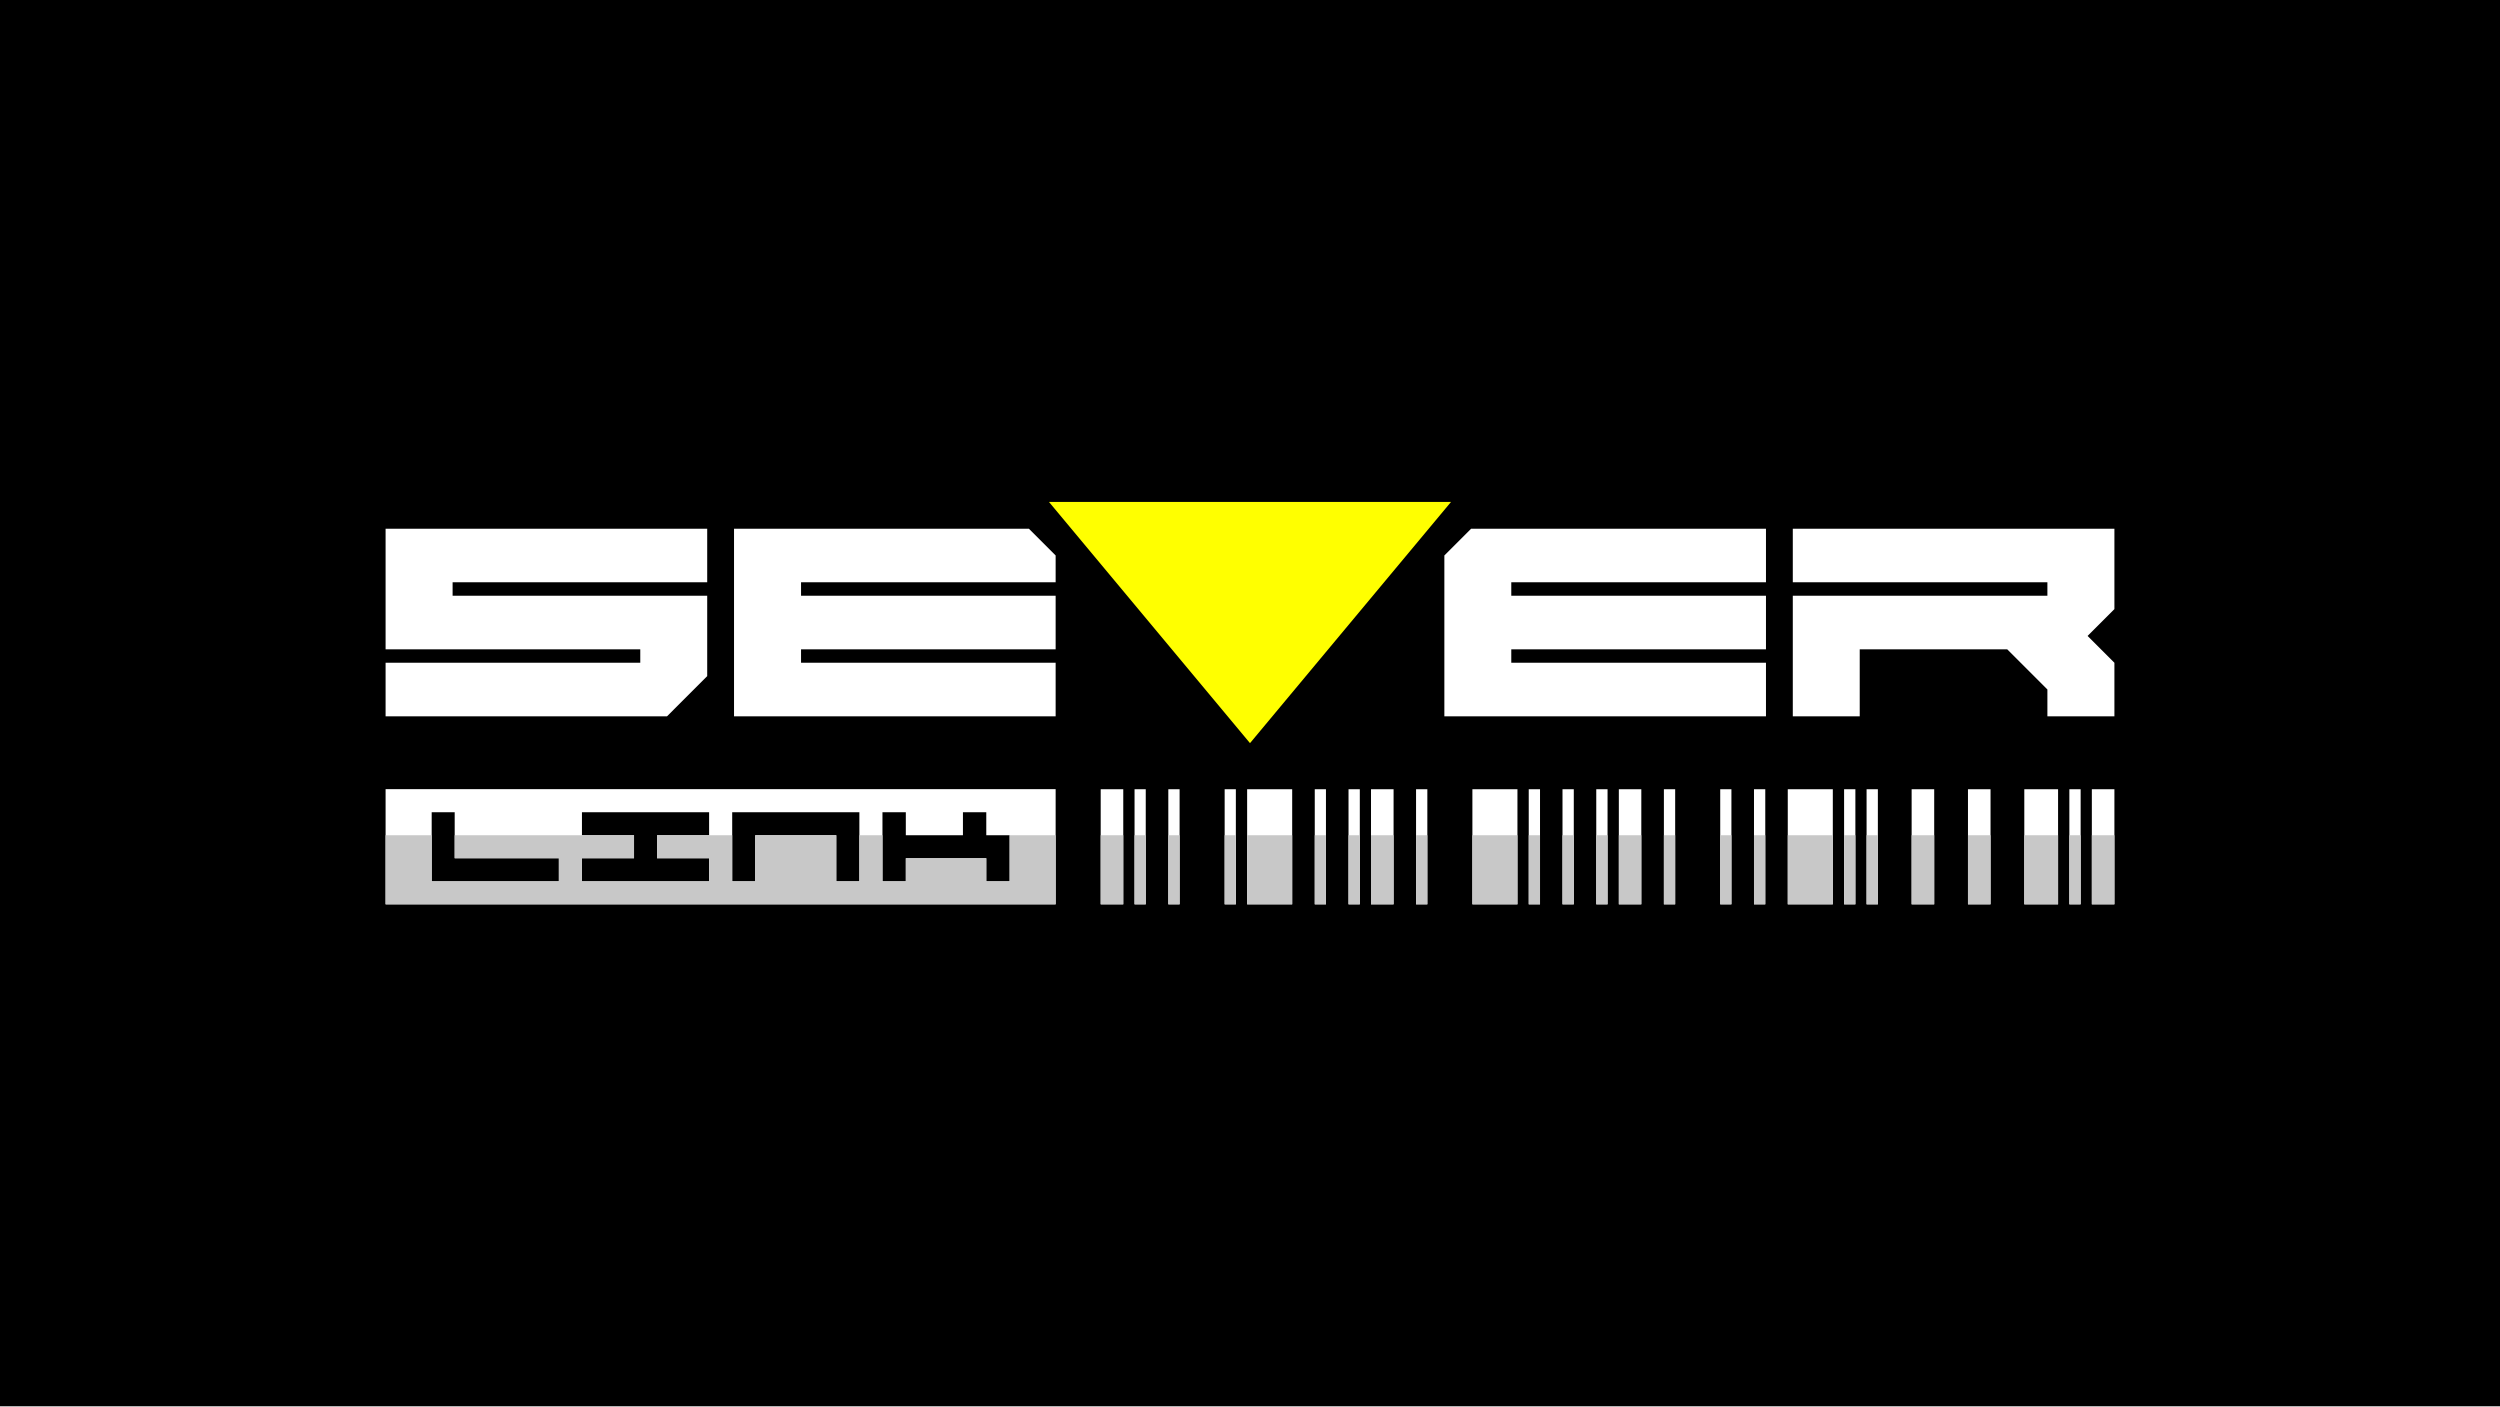
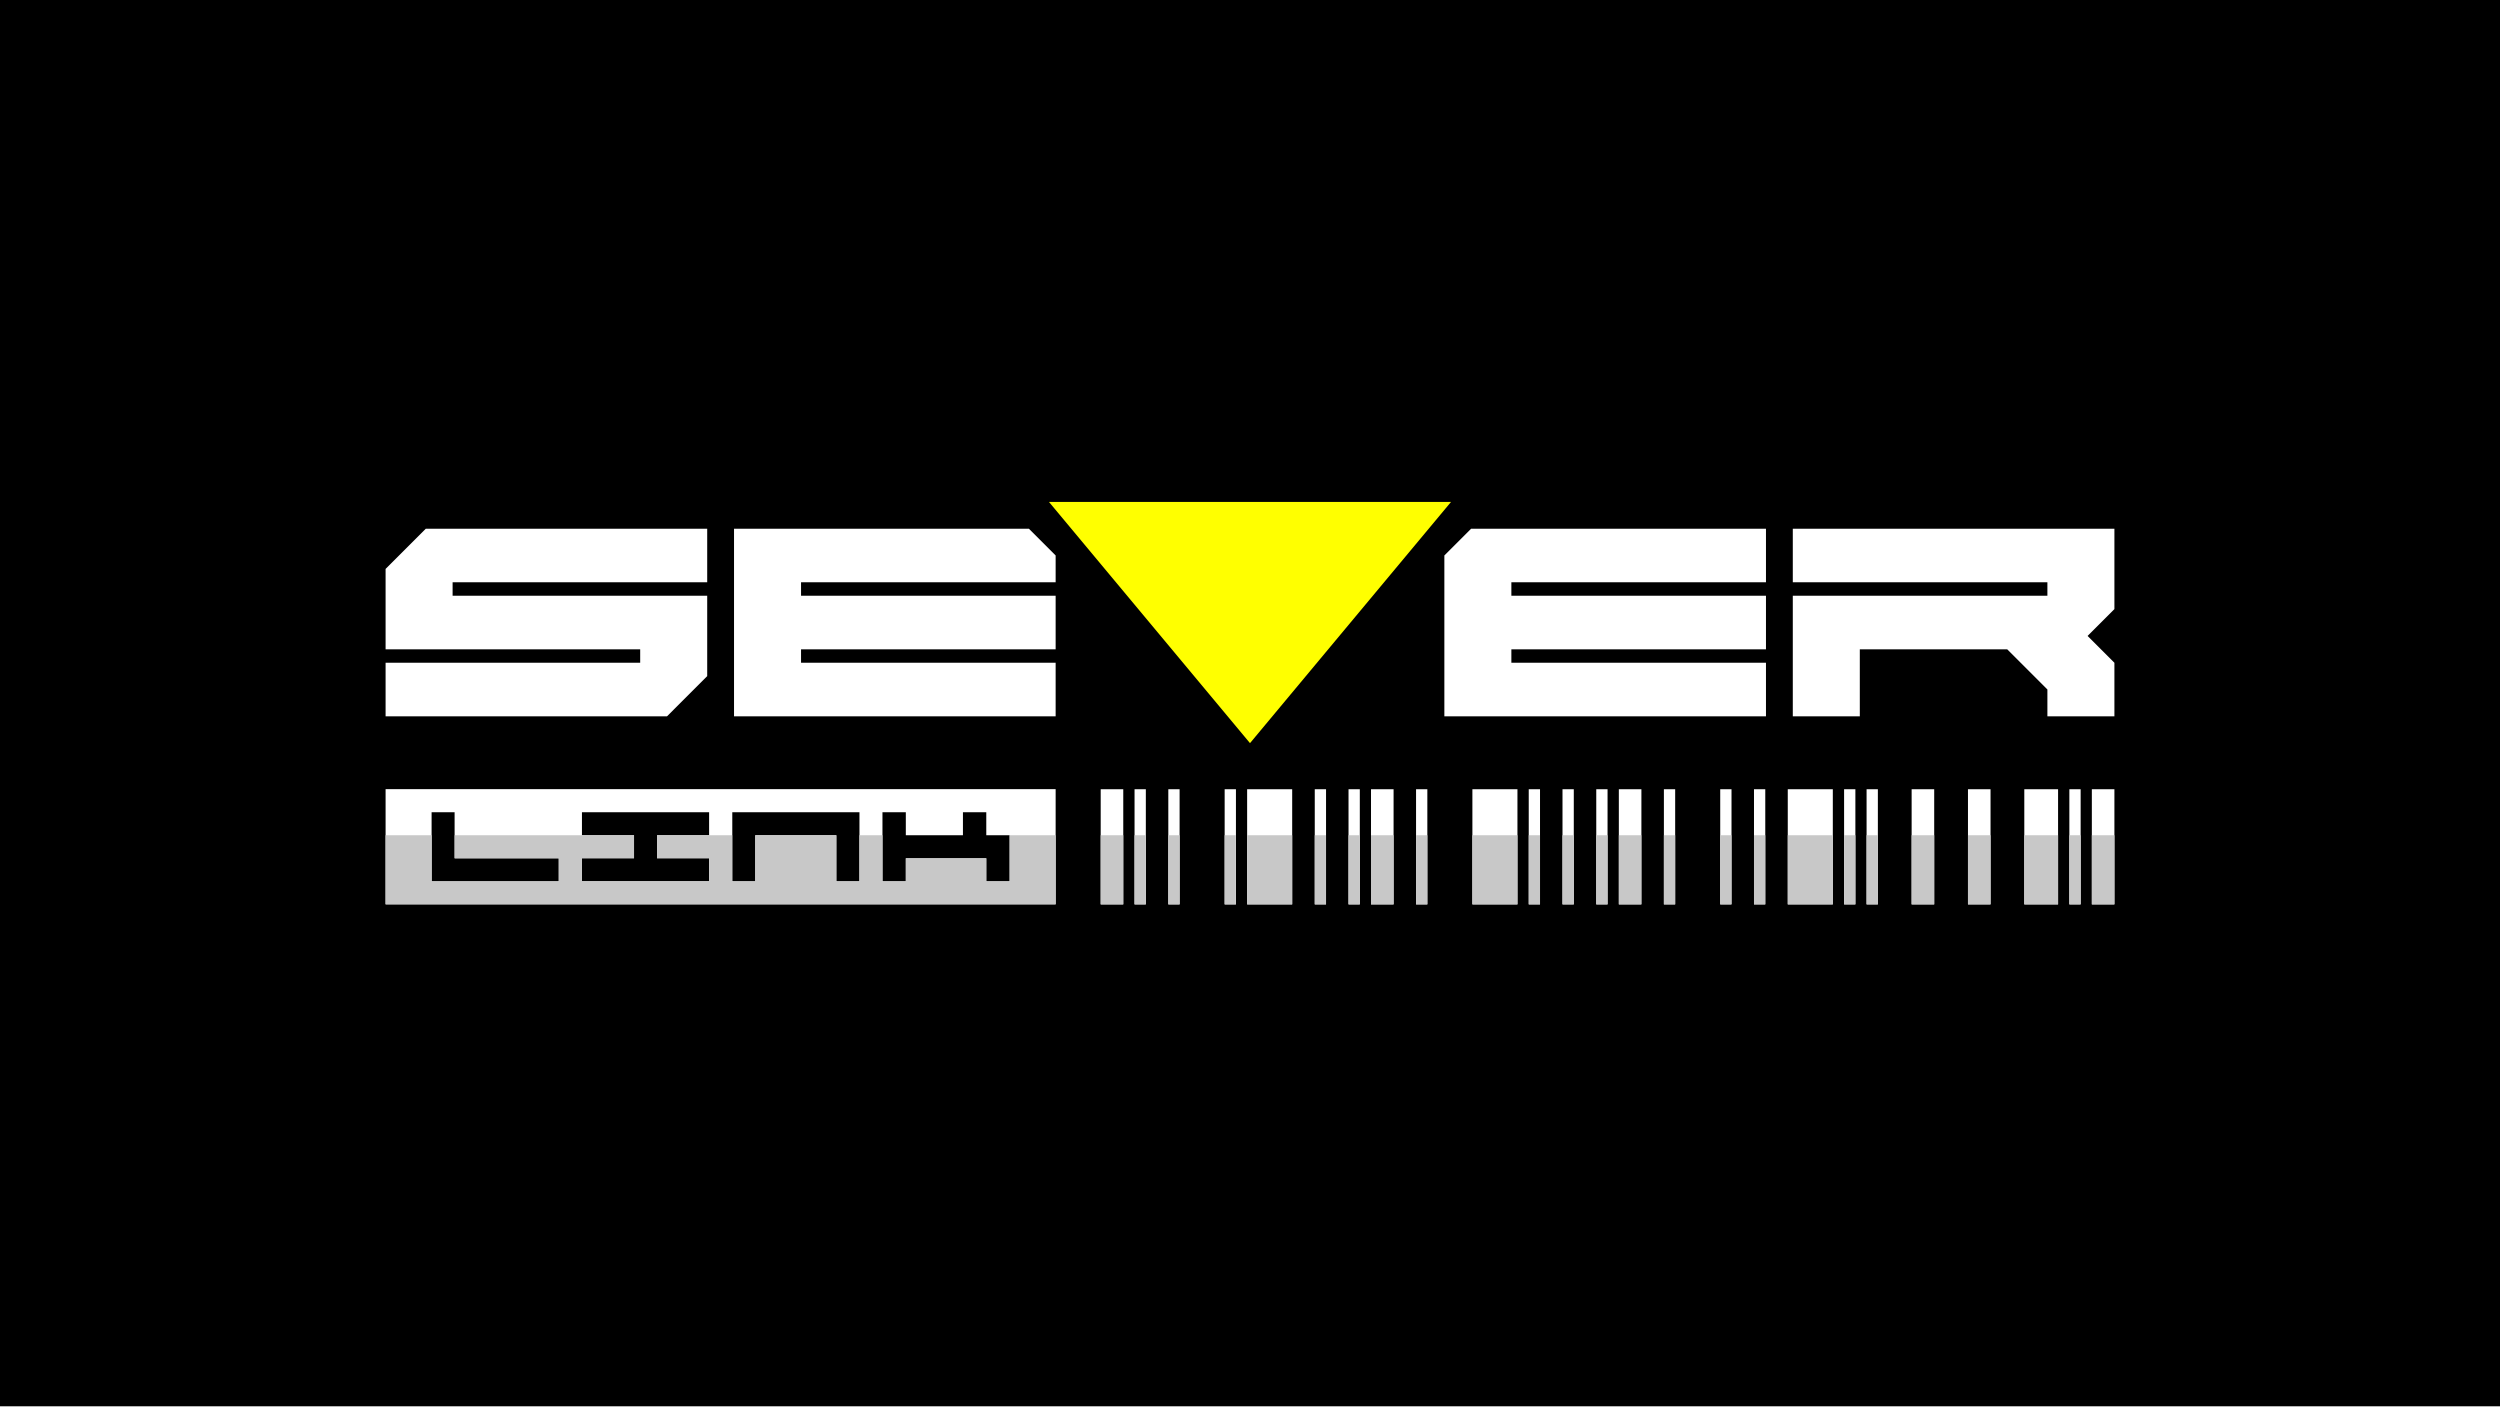
<svg xmlns="http://www.w3.org/2000/svg" id="Layer_1" version="1.1" viewBox="0 0 288 162">
  <defs>
    <style>
      .st0 {
        fill: #fff;
      }

      .st1 {
        fill: #ff0;
      }

      .st2 {
        fill: #c8c8c8;
      }
    </style>
  </defs>
  <rect width="288" height="162" />
-   <path class="st0" d="M126.8,90.92v13.26h2.6v-13.26h-2.6ZM130.7,90.92v13.26h1.29v-13.26h-1.29ZM134.59,90.92v13.26h1.3v-13.26h-1.3ZM141.08,90.92v13.26h1.29v-13.26h-1.29ZM151.46,90.92v13.26h1.29v-13.26h-1.29ZM155.35,90.92v13.26h1.3v-13.26h-1.3ZM163.13,90.92v13.26h1.3v-13.26h-1.3ZM176.11,90.92v13.26h1.3v-13.26h-1.3ZM180,90.92v13.26h1.3v-13.26h-1.3ZM183.89,90.92v13.26h1.3v-13.26h-1.3ZM191.68,90.92v13.26h1.3v-13.26h-1.3ZM198.17,90.92v13.26h1.29v-13.26h-1.29ZM202.06,90.92v13.26h1.3v-13.26h-1.3ZM212.44,90.92v13.26h1.3v-13.26h-1.3ZM215.03,90.92v13.26h1.3v-13.26h-1.3ZM238.39,90.92v13.26h1.3v-13.26h-1.3ZM240.98,90.92v13.26h2.6v-13.26h-2.6ZM220.22,90.92v13.26h2.6v-13.26h-2.6ZM226.71,90.92v13.26h2.6v-13.26h-2.6ZM233.2,90.92v13.26h3.89v-13.26h-3.89ZM186.49,90.92v13.26h2.59v-13.26h-2.59ZM205.95,90.92v13.26h5.19v-13.26h-5.19ZM157.94,90.92v13.26h2.6v-13.26h-2.6ZM169.62,90.92v13.26h5.19v-13.26h-5.19ZM143.67,90.92v13.26h5.19v-13.26h-5.19ZM44.42,90.91v13.27h77.19v-13.27H44.42ZM64.38,101.53h-14.65v-7.96h2.65v5.3h12v2.66ZM81.69,98.87v2.66h-14.65v-2.66h6v-2.65h-6v-2.65h14.65v2.65h-6v2.65h6ZM99,101.53h-2.66v-5.31h-9.34v5.31h-2.65v-7.96h14.65v7.96ZM116.31,101.53h-2.69v-2.66h-9.27v2.66h-2.69v-7.96h2.69v2.65h6.58v-2.65h2.69v2.65h2.69v5.31Z" />
  <g>
-     <polygon class="st0" points="52.14 67.08 52.14 68.63 81.47 68.63 81.47 77.89 76.84 82.52 44.42 82.52 44.42 76.35 73.76 76.35 73.76 74.8 44.42 74.8 44.42 60.91 81.47 60.91 81.47 67.08 52.14 67.08" />
-     <polygon class="st0" points="92.28 67.08 92.28 68.63 121.61 68.63 121.61 74.8 92.28 74.8 92.28 76.35 121.61 76.35 121.61 82.52 84.56 82.52 84.56 60.91 118.53 60.91 121.61 63.99 121.61 67.08 92.28 67.08" />
-     <polygon class="st0" points="174.1 67.08 174.1 68.63 203.44 68.63 203.44 74.8 174.1 74.8 174.1 76.35 203.44 76.35 203.44 82.52 166.39 82.52 166.39 63.99 169.47 60.91 203.44 60.91 203.44 67.08 174.1 67.08" />
-     <polygon class="st0" points="243.58 60.91 243.58 70.17 240.49 73.26 243.58 76.35 243.58 82.52 235.86 82.52 235.86 79.43 231.23 74.8 214.24 74.8 214.24 82.52 206.53 82.52 206.53 68.63 235.86 68.63 235.86 67.08 206.53 67.08 206.53 60.91 243.58 60.91" />
-     <polygon class="st1" points="167.16 57.82 144 85.61 120.84 57.82 167.16 57.82" />
-   </g>
-   <g>
-     <polygon class="st2" points="116.31 96.22 121.61 96.22 121.61 104.18 44.42 104.18 44.42 96.22 49.73 96.22 49.73 101.53 64.38 101.53 64.38 98.87 52.38 98.87 52.38 96.22 73.04 96.22 73.04 98.87 67.04 98.87 67.04 101.53 81.69 101.53 81.69 98.87 75.69 98.87 75.69 96.22 84.35 96.22 84.35 101.53 87 101.53 87 96.22 96.34 96.22 96.34 101.53 99 101.53 99 96.22 101.66 96.22 101.66 101.53 104.35 101.53 104.35 98.87 113.62 98.87 113.62 101.53 116.31 101.53 116.31 96.22" />
-     <rect class="st2" x="126.8" y="96.22" width="2.6" height="7.96" />
-     <rect class="st2" x="130.7" y="96.22" width="1.29" height="7.96" />
-     <rect class="st2" x="134.59" y="96.22" width="1.3" height="7.96" />
-     <rect class="st2" x="141.08" y="96.22" width="1.29" height="7.96" />
-     <rect class="st2" x="143.67" y="96.22" width="5.19" height="7.96" />
-     <rect class="st2" x="151.46" y="96.22" width="1.29" height="7.96" />
-     <rect class="st2" x="155.35" y="96.22" width="1.3" height="7.96" />
-     <rect class="st2" x="157.94" y="96.22" width="2.6" height="7.96" />
-     <rect class="st2" x="163.13" y="96.22" width="1.3" height="7.96" />
-     <rect class="st2" x="169.62" y="96.22" width="5.19" height="7.96" />
-     <rect class="st2" x="176.11" y="96.22" width="1.3" height="7.96" />
-     <rect class="st2" x="180" y="96.22" width="1.3" height="7.96" />
-     <rect class="st2" x="183.89" y="96.22" width="1.3" height="7.96" />
-     <rect class="st2" x="186.49" y="96.22" width="2.59" height="7.96" />
-     <rect class="st2" x="191.68" y="96.22" width="1.3" height="7.96" />
-     <rect class="st2" x="198.17" y="96.22" width="1.29" height="7.96" />
-     <rect class="st2" x="202.06" y="96.22" width="1.3" height="7.96" />
-     <rect class="st2" x="205.95" y="96.22" width="5.19" height="7.96" />
-     <rect class="st2" x="212.44" y="96.22" width="1.3" height="7.96" />
-     <rect class="st2" x="215.03" y="96.22" width="1.3" height="7.96" />
-     <rect class="st2" x="220.22" y="96.22" width="2.6" height="7.96" />
-     <rect class="st2" x="226.71" y="96.22" width="2.6" height="7.96" />
-     <rect class="st2" x="233.2" y="96.22" width="3.89" height="7.96" />
-     <rect class="st2" x="238.39" y="96.22" width="1.3" height="7.96" />
-     <rect class="st2" x="240.98" y="96.22" width="2.6" height="7.96" />
+     <g>
+       <g>
+         <polygon class="st0" points="52.14 67.08 52.14 68.63 81.47 68.63 81.47 77.89 76.84 82.52 44.42 82.52 44.42 76.35 73.75 76.35 73.75 74.8 44.42 74.8 44.42 65.54 49.05 60.91 81.47 60.91 81.47 67.08 52.14 67.08" />
+         <polygon class="st0" points="92.28 67.08 92.28 68.63 121.61 68.63 121.61 74.8 92.28 74.8 92.28 76.35 121.61 76.35 121.61 82.52 84.56 82.52 84.56 60.91 118.53 60.91 121.61 63.99 121.61 67.08 92.28 67.08" />
+         <polygon class="st0" points="174.11 67.08 174.11 68.63 203.44 68.63 203.44 74.8 174.11 74.8 174.11 76.35 203.44 76.35 203.44 82.52 166.39 82.52 166.39 63.99 169.47 60.91 203.44 60.91 203.44 67.08 174.11 67.08" />
+         <polygon class="st0" points="243.58 60.91 243.58 70.17 240.49 73.26 243.58 76.35 243.58 82.52 235.86 82.52 235.86 79.43 231.23 74.8 214.25 74.8 214.25 82.52 206.53 82.52 206.53 68.63 235.86 68.63 235.86 67.08 206.53 67.08 206.53 60.91 243.58 60.91" />
+         <polygon class="st1" points="167.16 57.82 144 85.61 120.84 57.82 167.16 57.82" />
+       </g>
+       <g>
+         <g>
+           <rect class="st0" x="126.8" y="90.92" width="2.6" height="13.27" />
+           <rect class="st0" x="130.7" y="90.92" width="1.3" height="13.27" />
+           <rect class="st0" x="134.59" y="90.92" width="1.3" height="13.27" />
+           <rect class="st0" x="141.08" y="90.92" width="1.3" height="13.27" />
+           <rect class="st0" x="151.46" y="90.92" width="1.3" height="13.27" />
+           <rect class="st0" x="155.35" y="90.92" width="1.3" height="13.27" />
+           <rect class="st0" x="163.13" y="90.92" width="1.3" height="13.27" />
+           <rect class="st0" x="176.11" y="90.92" width="1.3" height="13.27" />
+           <rect class="st0" x="180" y="90.92" width="1.3" height="13.27" />
+           <rect class="st0" x="183.89" y="90.92" width="1.3" height="13.27" />
+           <rect class="st0" x="191.68" y="90.92" width="1.3" height="13.27" />
+           <rect class="st0" x="198.17" y="90.92" width="1.3" height="13.27" />
+           <rect class="st0" x="202.06" y="90.92" width="1.3" height="13.27" />
+           <rect class="st0" x="212.44" y="90.92" width="1.3" height="13.27" />
+           <rect class="st0" x="215.03" y="90.92" width="1.3" height="13.27" />
+           <rect class="st0" x="238.39" y="90.92" width="1.3" height="13.27" />
+           <rect class="st0" x="240.98" y="90.92" width="2.6" height="13.27" />
+           <rect class="st0" x="220.22" y="90.92" width="2.6" height="13.27" />
+           <rect class="st0" x="226.71" y="90.92" width="2.6" height="13.27" />
+           <rect class="st0" x="233.2" y="90.92" width="3.89" height="13.27" />
+           <rect class="st0" x="186.49" y="90.92" width="2.6" height="13.27" />
+           <rect class="st0" x="205.95" y="90.92" width="5.19" height="13.27" />
+           <rect class="st0" x="157.94" y="90.92" width="2.6" height="13.27" />
+           <rect class="st0" x="169.62" y="90.92" width="5.19" height="13.27" />
+           <rect class="st0" x="143.67" y="90.92" width="5.19" height="13.27" />
+         </g>
+         <path class="st0" d="M44.42,90.91v13.27h77.19v-13.27H44.42ZM64.37,101.53h-14.65v-7.96h2.65v5.31h11.99v2.65ZM81.69,96.22h-6v2.65h6v2.65h-14.65v-2.65h6v-2.65h-6v-2.65h14.65v2.65ZM99,101.53h-2.65v-5.31h-9.34v5.31h-2.65v-7.96h14.65v7.96ZM116.31,101.53h-2.69v-2.65h-9.27v2.65h-2.69v-7.96h2.69v2.65h6.58v-2.65h2.69v2.65h2.69v5.31Z" />
+       </g>
+     </g>
+     <g>
+       <polygon class="st2" points="116.31 96.22 121.61 96.22 121.61 104.18 44.42 104.18 44.42 96.22 49.73 96.22 49.73 101.53 64.38 101.53 64.38 98.87 52.38 98.87 52.38 96.22 73.04 96.22 73.04 98.87 67.04 98.87 67.04 101.53 81.69 101.53 81.69 98.87 75.69 98.87 75.69 96.22 84.35 96.22 84.35 101.53 87 101.53 87 96.22 96.34 96.22 96.34 101.53 99 101.53 99 96.22 101.66 96.22 101.66 101.53 104.35 101.53 104.35 98.87 113.62 98.87 113.62 101.53 116.31 101.53 116.31 96.22" />
+       <rect class="st2" x="126.8" y="96.22" width="2.6" height="7.96" />
+       <rect class="st2" x="130.7" y="96.22" width="1.29" height="7.96" />
+       <rect class="st2" x="134.59" y="96.22" width="1.3" height="7.96" />
+       <rect class="st2" x="141.08" y="96.22" width="1.29" height="7.96" />
+       <rect class="st2" x="143.67" y="96.22" width="5.19" height="7.96" />
+       <rect class="st2" x="151.46" y="96.22" width="1.29" height="7.96" />
+       <rect class="st2" x="155.35" y="96.22" width="1.3" height="7.96" />
+       <rect class="st2" x="157.94" y="96.22" width="2.6" height="7.96" />
+       <rect class="st2" x="163.13" y="96.22" width="1.3" height="7.96" />
+       <rect class="st2" x="169.62" y="96.22" width="5.19" height="7.96" />
+       <rect class="st2" x="176.11" y="96.22" width="1.3" height="7.96" />
+       <rect class="st2" x="180" y="96.22" width="1.3" height="7.96" />
+       <rect class="st2" x="183.89" y="96.22" width="1.3" height="7.96" />
+       <rect class="st2" x="186.49" y="96.22" width="2.59" height="7.96" />
+       <rect class="st2" x="191.68" y="96.22" width="1.3" height="7.96" />
+       <rect class="st2" x="198.17" y="96.22" width="1.29" height="7.96" />
+       <rect class="st2" x="202.06" y="96.22" width="1.3" height="7.96" />
+       <rect class="st2" x="205.95" y="96.22" width="5.19" height="7.96" />
+       <rect class="st2" x="212.44" y="96.22" width="1.3" height="7.96" />
+       <rect class="st2" x="215.03" y="96.22" width="1.3" height="7.96" />
+       <rect class="st2" x="220.22" y="96.22" width="2.6" height="7.96" />
+       <rect class="st2" x="226.71" y="96.22" width="2.6" height="7.96" />
+       <rect class="st2" x="233.2" y="96.22" width="3.89" height="7.96" />
+       <rect class="st2" x="238.39" y="96.22" width="1.3" height="7.96" />
+       <rect class="st2" x="240.98" y="96.22" width="2.6" height="7.96" />
+     </g>
  </g>
</svg>
